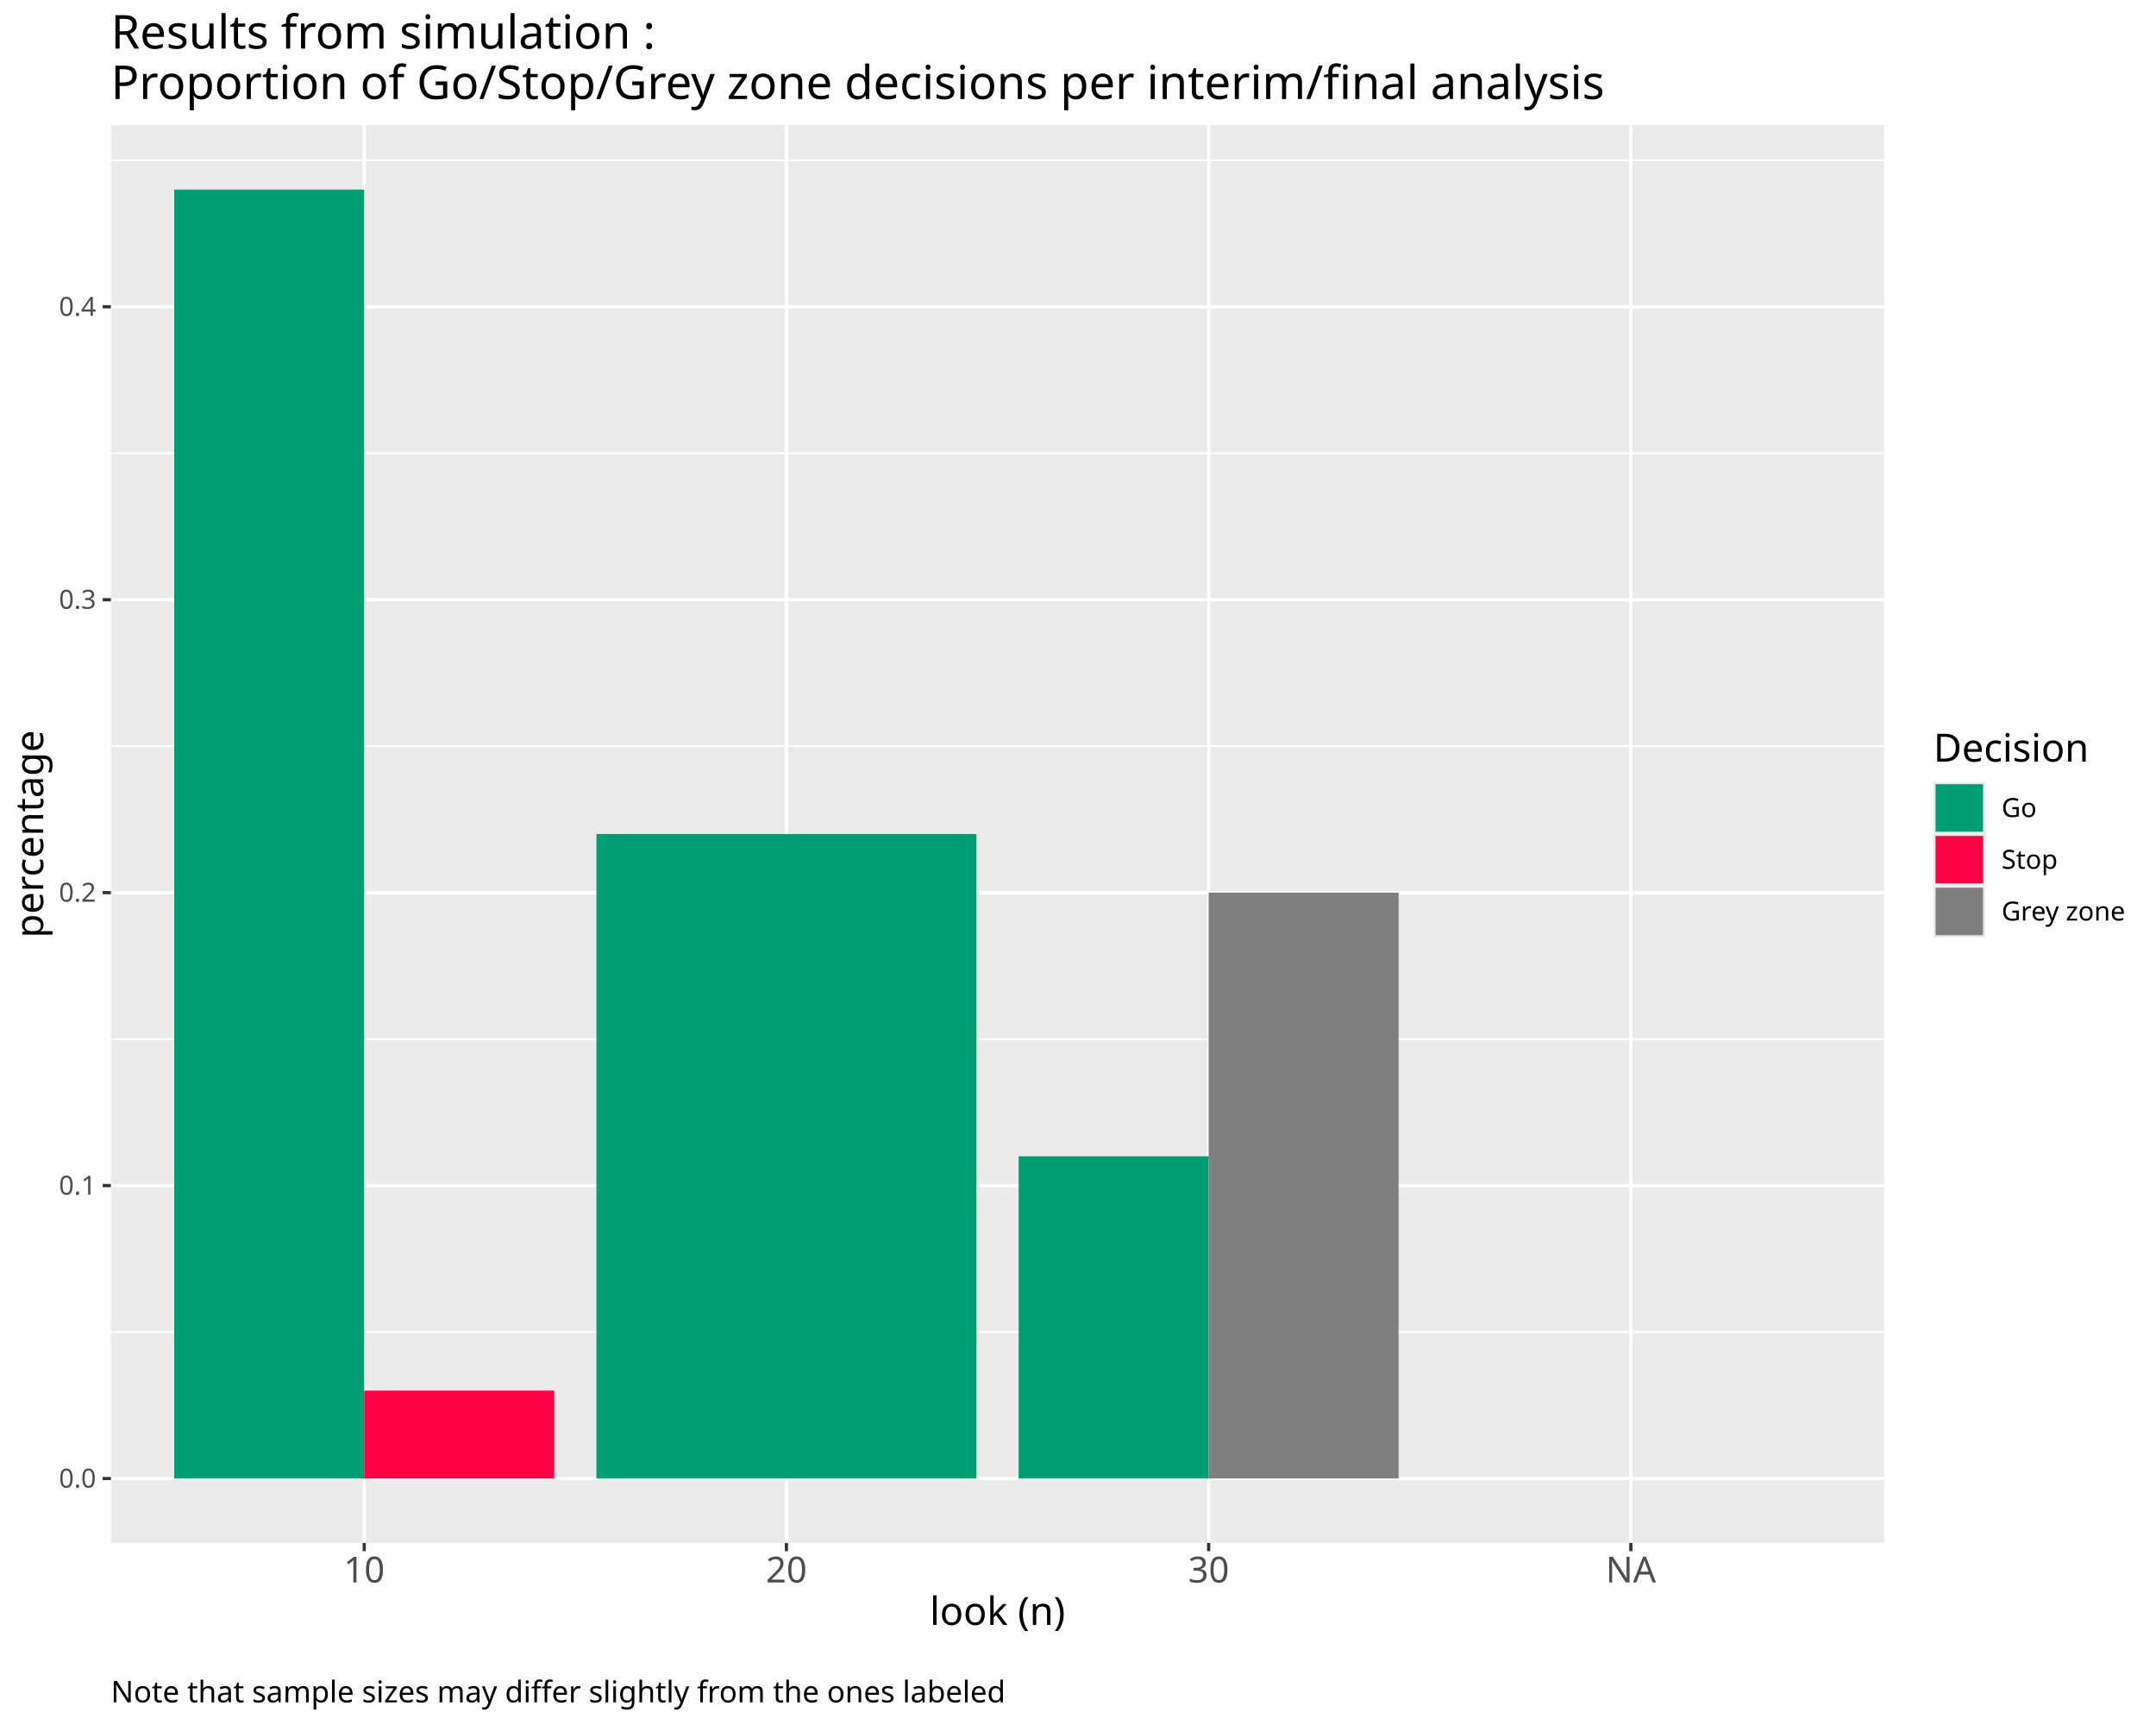
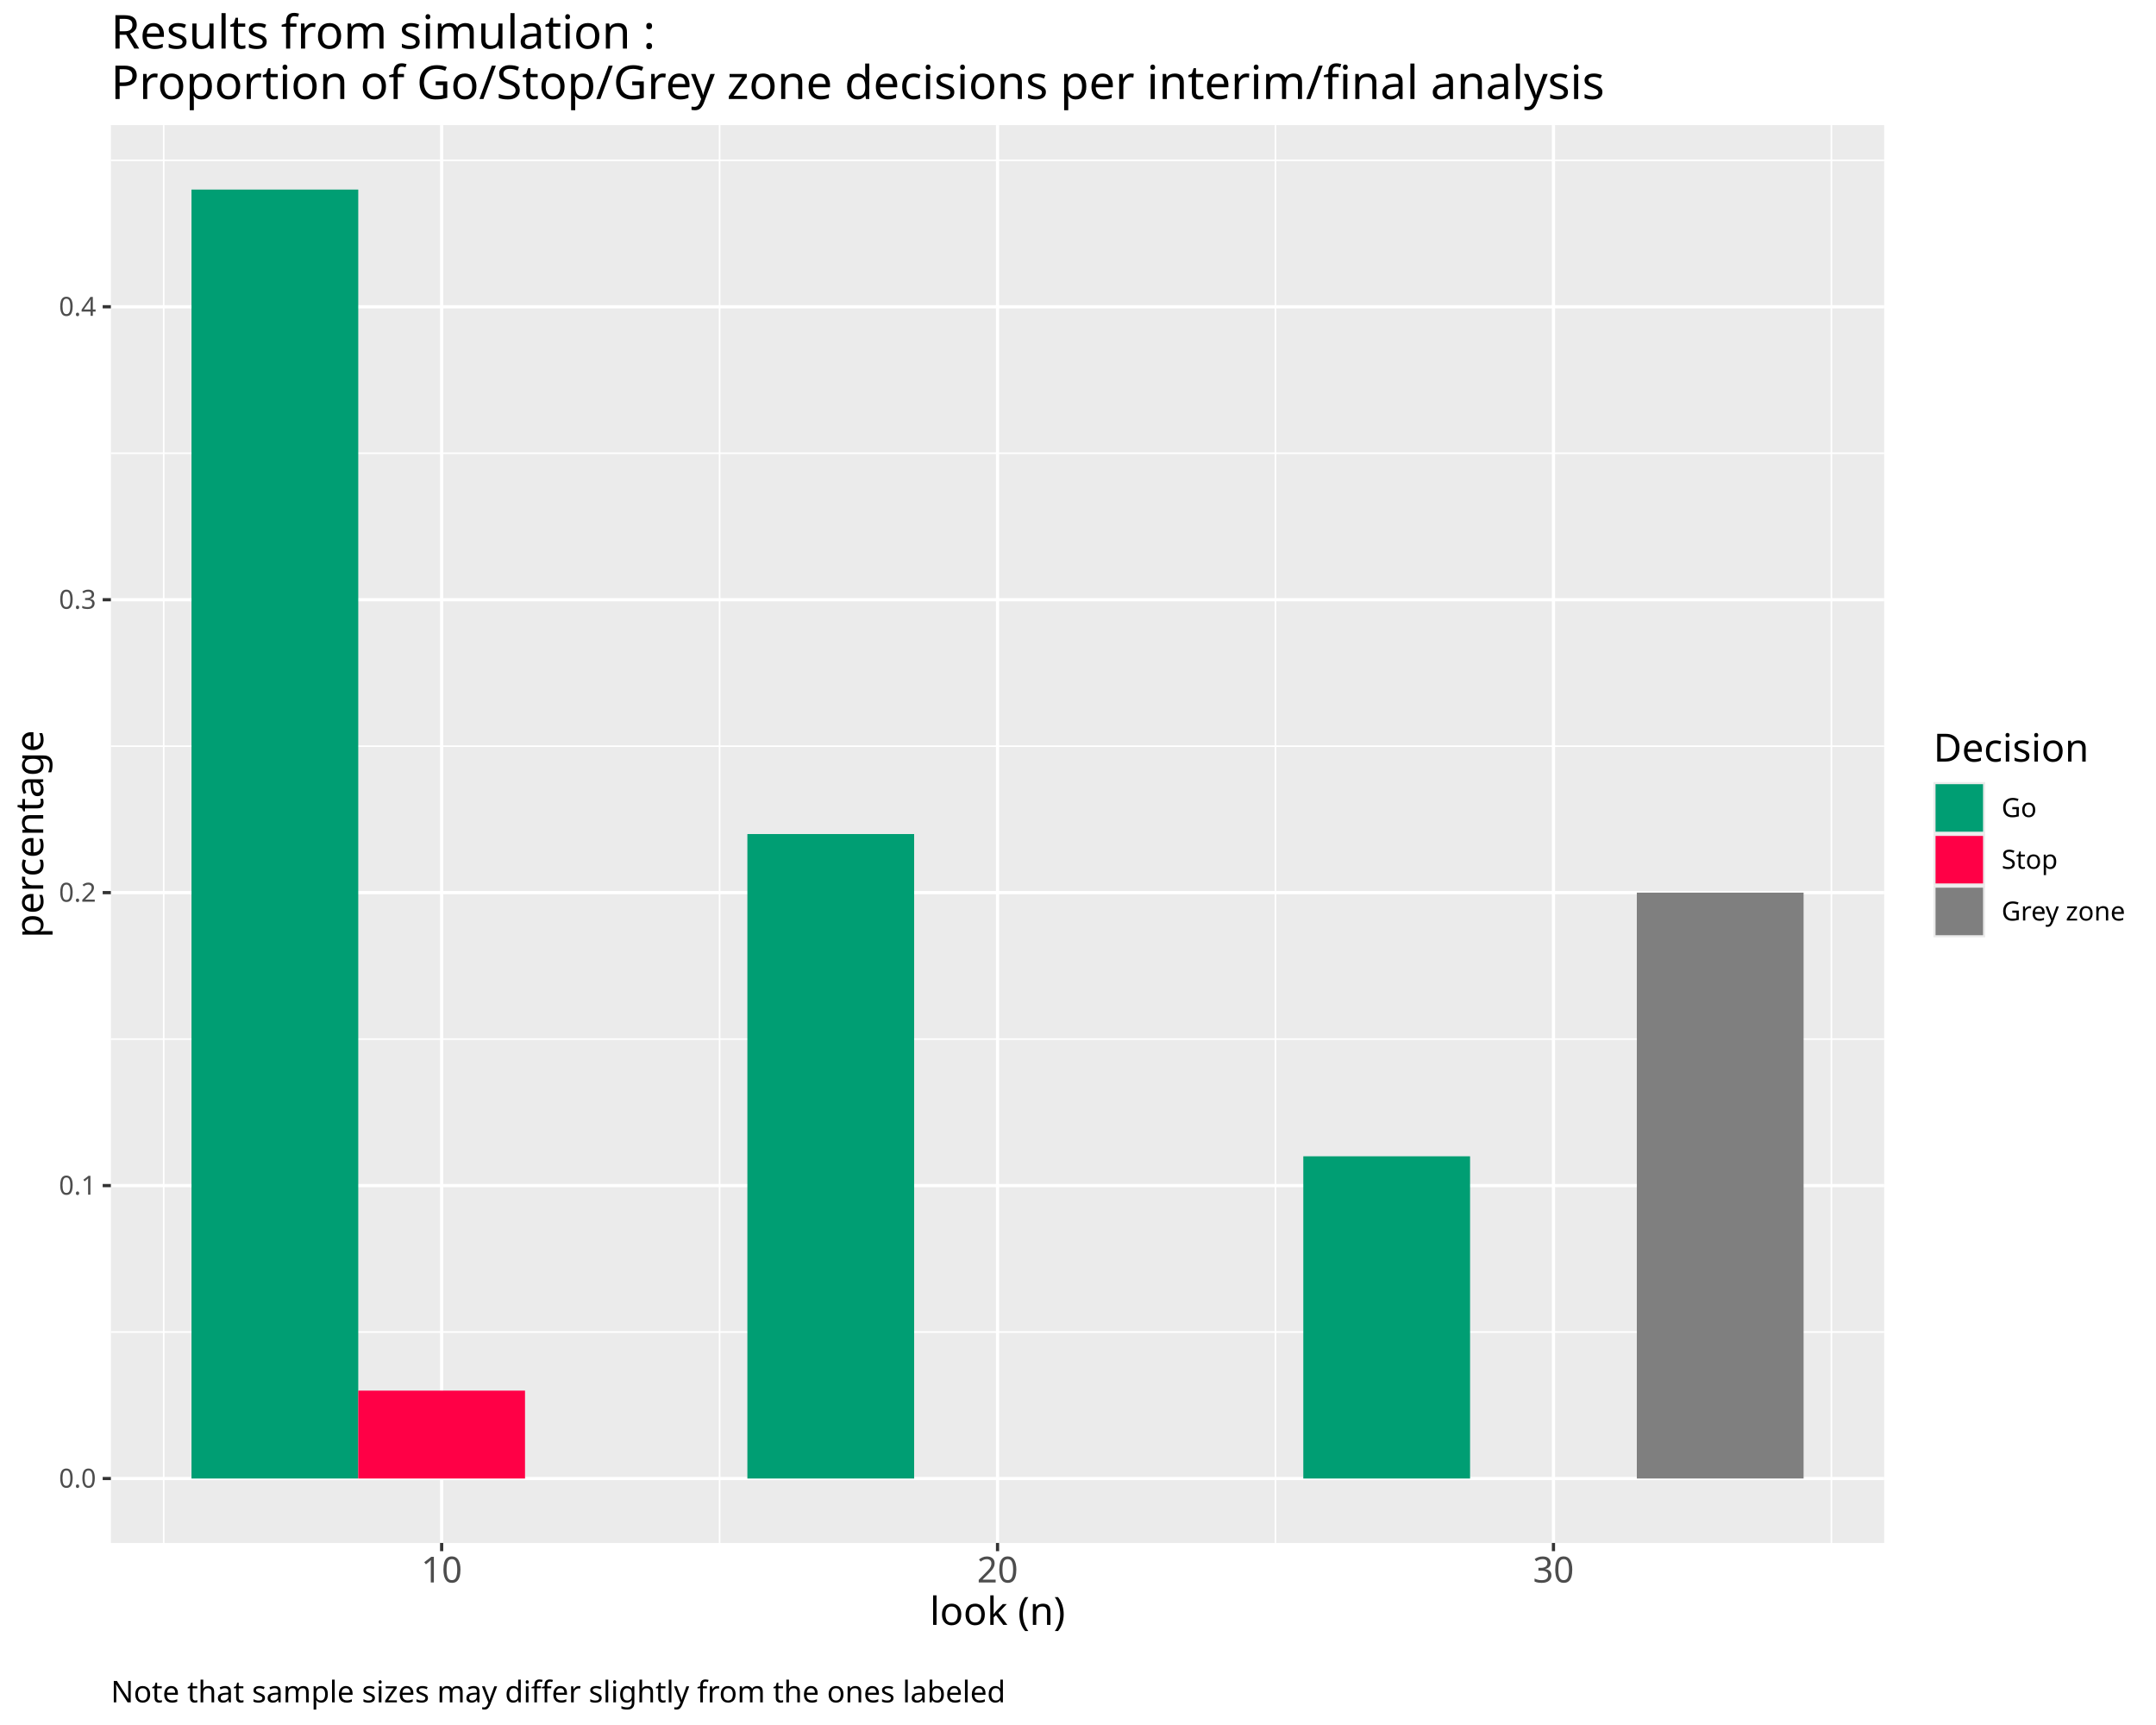
<svg xmlns="http://www.w3.org/2000/svg" class="svglite" data-engine-version="2.0" width="720.00pt" height="576.00pt" viewBox="0 0 720.00 576.00">
  <defs>
    <style type="text/css">
    .svglite line, .svglite polyline, .svglite polygon, .svglite path, .svglite rect, .svglite circle {
      fill: none;
      stroke: #000000;
      stroke-linecap: round;
      stroke-linejoin: round;
      stroke-miterlimit: 10.00;
    }
  </style>
  </defs>
  <rect width="100%" height="100%" style="stroke: none; fill: #FFFFFF;" />
  <defs>
    <clipPath id="cpMC4wMHw3MjAuMDB8MC4wMHw1NzYuMDA=">
      <rect x="0.00" y="0.00" width="720.00" height="576.00" />
    </clipPath>
  </defs>
  <g clip-path="url(#cpMC4wMHw3MjAuMDB8MC4wMHw1NzYuMDA=)">
    <rect x="0.00" y="0.00" width="720.00" height="576.00" style="stroke-width: 1.07; stroke: #FFFFFF; fill: #FFFFFF;" />
  </g>
  <defs>
    <clipPath id="cpMzcuMDN8NjI5LjIzfDQxLjc4fDUxNS4yMg==">
      <rect x="37.03" y="41.78" width="592.20" height="473.44" />
    </clipPath>
  </defs>
  <g clip-path="url(#cpMzcuMDN8NjI5LjIzfDQxLjc4fDUxNS4yMg==)">
    <rect x="37.03" y="41.78" width="592.20" height="473.44" style="stroke-width: 1.07; stroke: none; fill: #EBEBEB;" />
    <polyline points="37.03,444.79 629.23,444.79 " style="stroke-width: 0.53; stroke: #FFFFFF; stroke-linecap: butt;" />
    <polyline points="37.03,346.97 629.23,346.97 " style="stroke-width: 0.53; stroke: #FFFFFF; stroke-linecap: butt;" />
    <polyline points="37.03,249.15 629.23,249.15 " style="stroke-width: 0.53; stroke: #FFFFFF; stroke-linecap: butt;" />
    <polyline points="37.03,151.34 629.23,151.34 " style="stroke-width: 0.53; stroke: #FFFFFF; stroke-linecap: butt;" />
    <polyline points="37.03,53.52 629.23,53.52 " style="stroke-width: 0.53; stroke: #FFFFFF; stroke-linecap: butt;" />
+     <polyline points="54.67,515.22 54.67,41.78 " style="stroke-width: 0.53; stroke: #FFFFFF; stroke-linecap: butt;" />
+     <polyline points="240.31,515.22 240.31,41.78 " style="stroke-width: 0.53; stroke: #FFFFFF; stroke-linecap: butt;" />
+     <polyline points="425.95,515.22 425.95,41.78 " style="stroke-width: 0.53; stroke: #FFFFFF; stroke-linecap: butt;" />
+     <polyline points="611.60,515.22 611.60,41.78 " style="stroke-width: 0.53; stroke: #FFFFFF; stroke-linecap: butt;" />
    <polyline points="37.03,493.70 629.23,493.70 " style="stroke-width: 1.07; stroke: #FFFFFF; stroke-linecap: butt;" />
    <polyline points="37.03,395.88 629.23,395.88 " style="stroke-width: 1.07; stroke: #FFFFFF; stroke-linecap: butt;" />
    <polyline points="37.03,298.06 629.23,298.06 " style="stroke-width: 1.07; stroke: #FFFFFF; stroke-linecap: butt;" />
    <polyline points="37.03,200.25 629.23,200.25 " style="stroke-width: 1.07; stroke: #FFFFFF; stroke-linecap: butt;" />
    <polyline points="37.03,102.43 629.23,102.43 " style="stroke-width: 1.07; stroke: #FFFFFF; stroke-linecap: butt;" />
-     <polyline points="121.63,515.22 121.63,41.78 " style="stroke-width: 1.07; stroke: #FFFFFF; stroke-linecap: butt;" />
-     <polyline points="262.63,515.22 262.63,41.78 " style="stroke-width: 1.07; stroke: #FFFFFF; stroke-linecap: butt;" />
-     <polyline points="403.63,515.22 403.63,41.78 " style="stroke-width: 1.07; stroke: #FFFFFF; stroke-linecap: butt;" />
-     <polyline points="544.63,515.22 544.63,41.78 " style="stroke-width: 1.07; stroke: #FFFFFF; stroke-linecap: butt;" />
-     <rect x="58.18" y="63.30" width="63.45" height="430.40" style="stroke-width: 1.07; stroke: none; stroke-linecap: butt; stroke-linejoin: miter; fill: #009E73;" />
-     <rect x="199.18" y="278.50" width="126.90" height="215.20" style="stroke-width: 1.07; stroke: none; stroke-linecap: butt; stroke-linejoin: miter; fill: #009E73;" />
-     <rect x="340.18" y="386.10" width="63.45" height="107.60" style="stroke-width: 1.07; stroke: none; stroke-linecap: butt; stroke-linejoin: miter; fill: #009E73;" />
-     <rect x="121.63" y="464.35" width="63.45" height="29.35" style="stroke-width: 1.07; stroke: none; stroke-linecap: butt; stroke-linejoin: miter; fill: #FF0046;" />
-     <rect x="481.18" y="493.70" width="63.45" height="0.00" style="stroke-width: 1.07; stroke: none; stroke-linecap: butt; stroke-linejoin: miter; fill: #FF0046;" />
-     <rect x="481.18" y="493.70" width="63.45" height="0.00" style="stroke-width: 1.07; stroke: none; stroke-linecap: butt; stroke-linejoin: miter; fill: #FF0046;" />
-     <rect x="544.63" y="493.70" width="63.45" height="0.00" style="stroke-width: 1.07; stroke: none; stroke-linecap: butt; stroke-linejoin: miter; fill: #7F7F7F;" />
-     <rect x="544.63" y="493.70" width="63.45" height="0.00" style="stroke-width: 1.07; stroke: none; stroke-linecap: butt; stroke-linejoin: miter; fill: #7F7F7F;" />
-     <rect x="403.63" y="298.06" width="63.45" height="195.63" style="stroke-width: 1.07; stroke: none; stroke-linecap: butt; stroke-linejoin: miter; fill: #7F7F7F;" />
+     <polyline points="147.49,515.22 147.49,41.78 " style="stroke-width: 1.07; stroke: #FFFFFF; stroke-linecap: butt;" />
+     <polyline points="333.13,515.22 333.13,41.78 " style="stroke-width: 1.07; stroke: #FFFFFF; stroke-linecap: butt;" />
+     <polyline points="518.78,515.22 518.78,41.78 " style="stroke-width: 1.07; stroke: #FFFFFF; stroke-linecap: butt;" />
+     <rect x="63.95" y="63.30" width="55.69" height="430.40" style="stroke-width: 1.07; stroke: none; stroke-linecap: butt; stroke-linejoin: miter; fill: #009E73;" />
+     <rect x="249.59" y="278.50" width="55.69" height="215.20" style="stroke-width: 1.07; stroke: none; stroke-linecap: butt; stroke-linejoin: miter; fill: #009E73;" />
+     <rect x="435.24" y="386.10" width="55.69" height="107.60" style="stroke-width: 1.07; stroke: none; stroke-linecap: butt; stroke-linejoin: miter; fill: #009E73;" />
+     <rect x="119.64" y="464.35" width="55.69" height="29.35" style="stroke-width: 1.07; stroke: none; stroke-linecap: butt; stroke-linejoin: miter; fill: #FF0046;" />
+     <rect x="305.29" y="493.70" width="55.69" height="0.00" style="stroke-width: 1.07; stroke: none; stroke-linecap: butt; stroke-linejoin: miter; fill: #FF0046;" />
+     <rect x="490.93" y="493.70" width="55.69" height="0.00" style="stroke-width: 1.07; stroke: none; stroke-linecap: butt; stroke-linejoin: miter; fill: #FF0046;" />
+     <rect x="175.33" y="493.70" width="55.69" height="0.00" style="stroke-width: 1.07; stroke: none; stroke-linecap: butt; stroke-linejoin: miter; fill: #7F7F7F;" />
+     <rect x="360.98" y="493.70" width="55.69" height="0.00" style="stroke-width: 1.07; stroke: none; stroke-linecap: butt; stroke-linejoin: miter; fill: #7F7F7F;" />
+     <rect x="546.62" y="298.06" width="55.69" height="195.63" style="stroke-width: 1.07; stroke: none; stroke-linecap: butt; stroke-linejoin: miter; fill: #7F7F7F;" />
  </g>
  <g clip-path="url(#cpMC4wMHw3MjAuMDB8MC4wMHw1NzYuMDA=)">
    <text x="32.10" y="496.73" text-anchor="end" style="font-size: 8.80px; fill: #4D4D4D; font-family: sans;" textLength="12.23px" lengthAdjust="spacingAndGlyphs">0.0</text>
    <text x="32.10" y="398.91" text-anchor="end" style="font-size: 8.80px; fill: #4D4D4D; font-family: sans;" textLength="12.23px" lengthAdjust="spacingAndGlyphs">0.1</text>
    <text x="32.10" y="301.09" text-anchor="end" style="font-size: 8.80px; fill: #4D4D4D; font-family: sans;" textLength="12.23px" lengthAdjust="spacingAndGlyphs">0.2</text>
    <text x="32.10" y="203.27" text-anchor="end" style="font-size: 8.80px; fill: #4D4D4D; font-family: sans;" textLength="12.23px" lengthAdjust="spacingAndGlyphs">0.3</text>
    <text x="32.10" y="105.46" text-anchor="end" style="font-size: 8.80px; fill: #4D4D4D; font-family: sans;" textLength="12.23px" lengthAdjust="spacingAndGlyphs">0.4</text>
    <polyline points="34.29,493.70 37.03,493.70 " style="stroke-width: 1.07; stroke: #333333; stroke-linecap: butt;" />
    <polyline points="34.29,395.88 37.03,395.88 " style="stroke-width: 1.07; stroke: #333333; stroke-linecap: butt;" />
    <polyline points="34.29,298.06 37.03,298.06 " style="stroke-width: 1.07; stroke: #333333; stroke-linecap: butt;" />
    <polyline points="34.29,200.25 37.03,200.25 " style="stroke-width: 1.07; stroke: #333333; stroke-linecap: butt;" />
    <polyline points="34.29,102.43 37.03,102.43 " style="stroke-width: 1.07; stroke: #333333; stroke-linecap: butt;" />
-     <polyline points="121.63,517.96 121.63,515.22 " style="stroke-width: 1.07; stroke: #333333; stroke-linecap: butt;" />
-     <polyline points="262.63,517.96 262.63,515.22 " style="stroke-width: 1.07; stroke: #333333; stroke-linecap: butt;" />
-     <polyline points="403.63,517.96 403.63,515.22 " style="stroke-width: 1.07; stroke: #333333; stroke-linecap: butt;" />
-     <polyline points="544.63,517.96 544.63,515.22 " style="stroke-width: 1.07; stroke: #333333; stroke-linecap: butt;" />
-     <text x="121.63" y="528.41" text-anchor="middle" style="font-size: 12.00px; fill: #4D4D4D; font-family: sans;" textLength="13.35px" lengthAdjust="spacingAndGlyphs">10</text>
-     <text x="262.63" y="528.41" text-anchor="middle" style="font-size: 12.00px; fill: #4D4D4D; font-family: sans;" textLength="13.35px" lengthAdjust="spacingAndGlyphs">20</text>
-     <text x="403.63" y="528.41" text-anchor="middle" style="font-size: 12.00px; fill: #4D4D4D; font-family: sans;" textLength="13.35px" lengthAdjust="spacingAndGlyphs">30</text>
-     <text x="544.63" y="528.41" text-anchor="middle" style="font-size: 12.00px; fill: #4D4D4D; font-family: sans;" textLength="16.68px" lengthAdjust="spacingAndGlyphs">NA</text>
+     <polyline points="147.49,517.96 147.49,515.22 " style="stroke-width: 1.07; stroke: #333333; stroke-linecap: butt;" />
+     <polyline points="333.13,517.96 333.13,515.22 " style="stroke-width: 1.07; stroke: #333333; stroke-linecap: butt;" />
+     <polyline points="518.78,517.96 518.78,515.22 " style="stroke-width: 1.07; stroke: #333333; stroke-linecap: butt;" />
+     <text x="147.49" y="528.41" text-anchor="middle" style="font-size: 12.00px; fill: #4D4D4D; font-family: sans;" textLength="13.35px" lengthAdjust="spacingAndGlyphs">10</text>
+     <text x="333.13" y="528.41" text-anchor="middle" style="font-size: 12.00px; fill: #4D4D4D; font-family: sans;" textLength="13.35px" lengthAdjust="spacingAndGlyphs">20</text>
+     <text x="518.78" y="528.41" text-anchor="middle" style="font-size: 12.00px; fill: #4D4D4D; font-family: sans;" textLength="13.35px" lengthAdjust="spacingAndGlyphs">30</text>
    <text x="333.13" y="542.58" text-anchor="middle" style="font-size: 13.00px; font-family: sans;" textLength="43.35px" lengthAdjust="spacingAndGlyphs">look (n)</text>
    <text transform="translate(14.43,278.50) rotate(-90)" text-anchor="middle" style="font-size: 13.00px; font-family: sans;" textLength="65.06px" lengthAdjust="spacingAndGlyphs">percentage</text>
    <rect x="640.19" y="238.54" width="74.33" height="79.92" style="stroke-width: 1.07; stroke: none; fill: #FFFFFF;" />
    <text x="645.67" y="254.31" style="font-size: 13.00px; font-family: sans;" textLength="49.87px" lengthAdjust="spacingAndGlyphs">Decision</text>
    <rect x="645.67" y="261.14" width="17.28" height="17.28" style="stroke-width: 1.07; stroke: none; fill: #EBEBEB;" />
    <rect x="646.38" y="261.85" width="15.86" height="15.86" style="stroke-width: 1.07; stroke: none; stroke-linecap: butt; stroke-linejoin: miter; fill: #009E73;" />
    <rect x="645.67" y="278.42" width="17.28" height="17.28" style="stroke-width: 1.07; stroke: none; fill: #EBEBEB;" />
    <rect x="646.38" y="279.13" width="15.86" height="15.86" style="stroke-width: 1.07; stroke: none; stroke-linecap: butt; stroke-linejoin: miter; fill: #FF0046;" />
    <rect x="645.67" y="295.70" width="17.28" height="17.28" style="stroke-width: 1.07; stroke: none; fill: #EBEBEB;" />
    <rect x="646.38" y="296.41" width="15.86" height="15.86" style="stroke-width: 1.07; stroke: none; stroke-linecap: butt; stroke-linejoin: miter; fill: #7F7F7F;" />
    <text x="668.43" y="272.81" style="font-size: 8.80px; font-family: sans;" textLength="11.74px" lengthAdjust="spacingAndGlyphs">Go</text>
    <text x="668.43" y="290.09" style="font-size: 8.80px; font-family: sans;" textLength="18.11px" lengthAdjust="spacingAndGlyphs">Stop</text>
    <text x="668.43" y="307.37" style="font-size: 8.80px; font-family: sans;" textLength="40.61px" lengthAdjust="spacingAndGlyphs">Grey zone</text>
    <text x="37.03" y="16.22" style="font-size: 15.60px; font-family: sans;" textLength="175.14px" lengthAdjust="spacingAndGlyphs">Results from simulation : </text>
    <text x="37.03" y="33.06" style="font-size: 15.60px; font-family: sans;" textLength="468.29px" lengthAdjust="spacingAndGlyphs">Proportion of Go/Stop/Grey zone decisions per interim/final analysis</text>
    <text x="37.03" y="557.64" style="font-size: 10.00px; font-family: sans;" textLength="0.00px" lengthAdjust="spacingAndGlyphs" />
    <text x="37.03" y="568.44" style="font-size: 10.00px; font-family: sans;" textLength="280.17px" lengthAdjust="spacingAndGlyphs">Note that sample sizes may differ slightly from the ones labeled</text>
  </g>
</svg>
